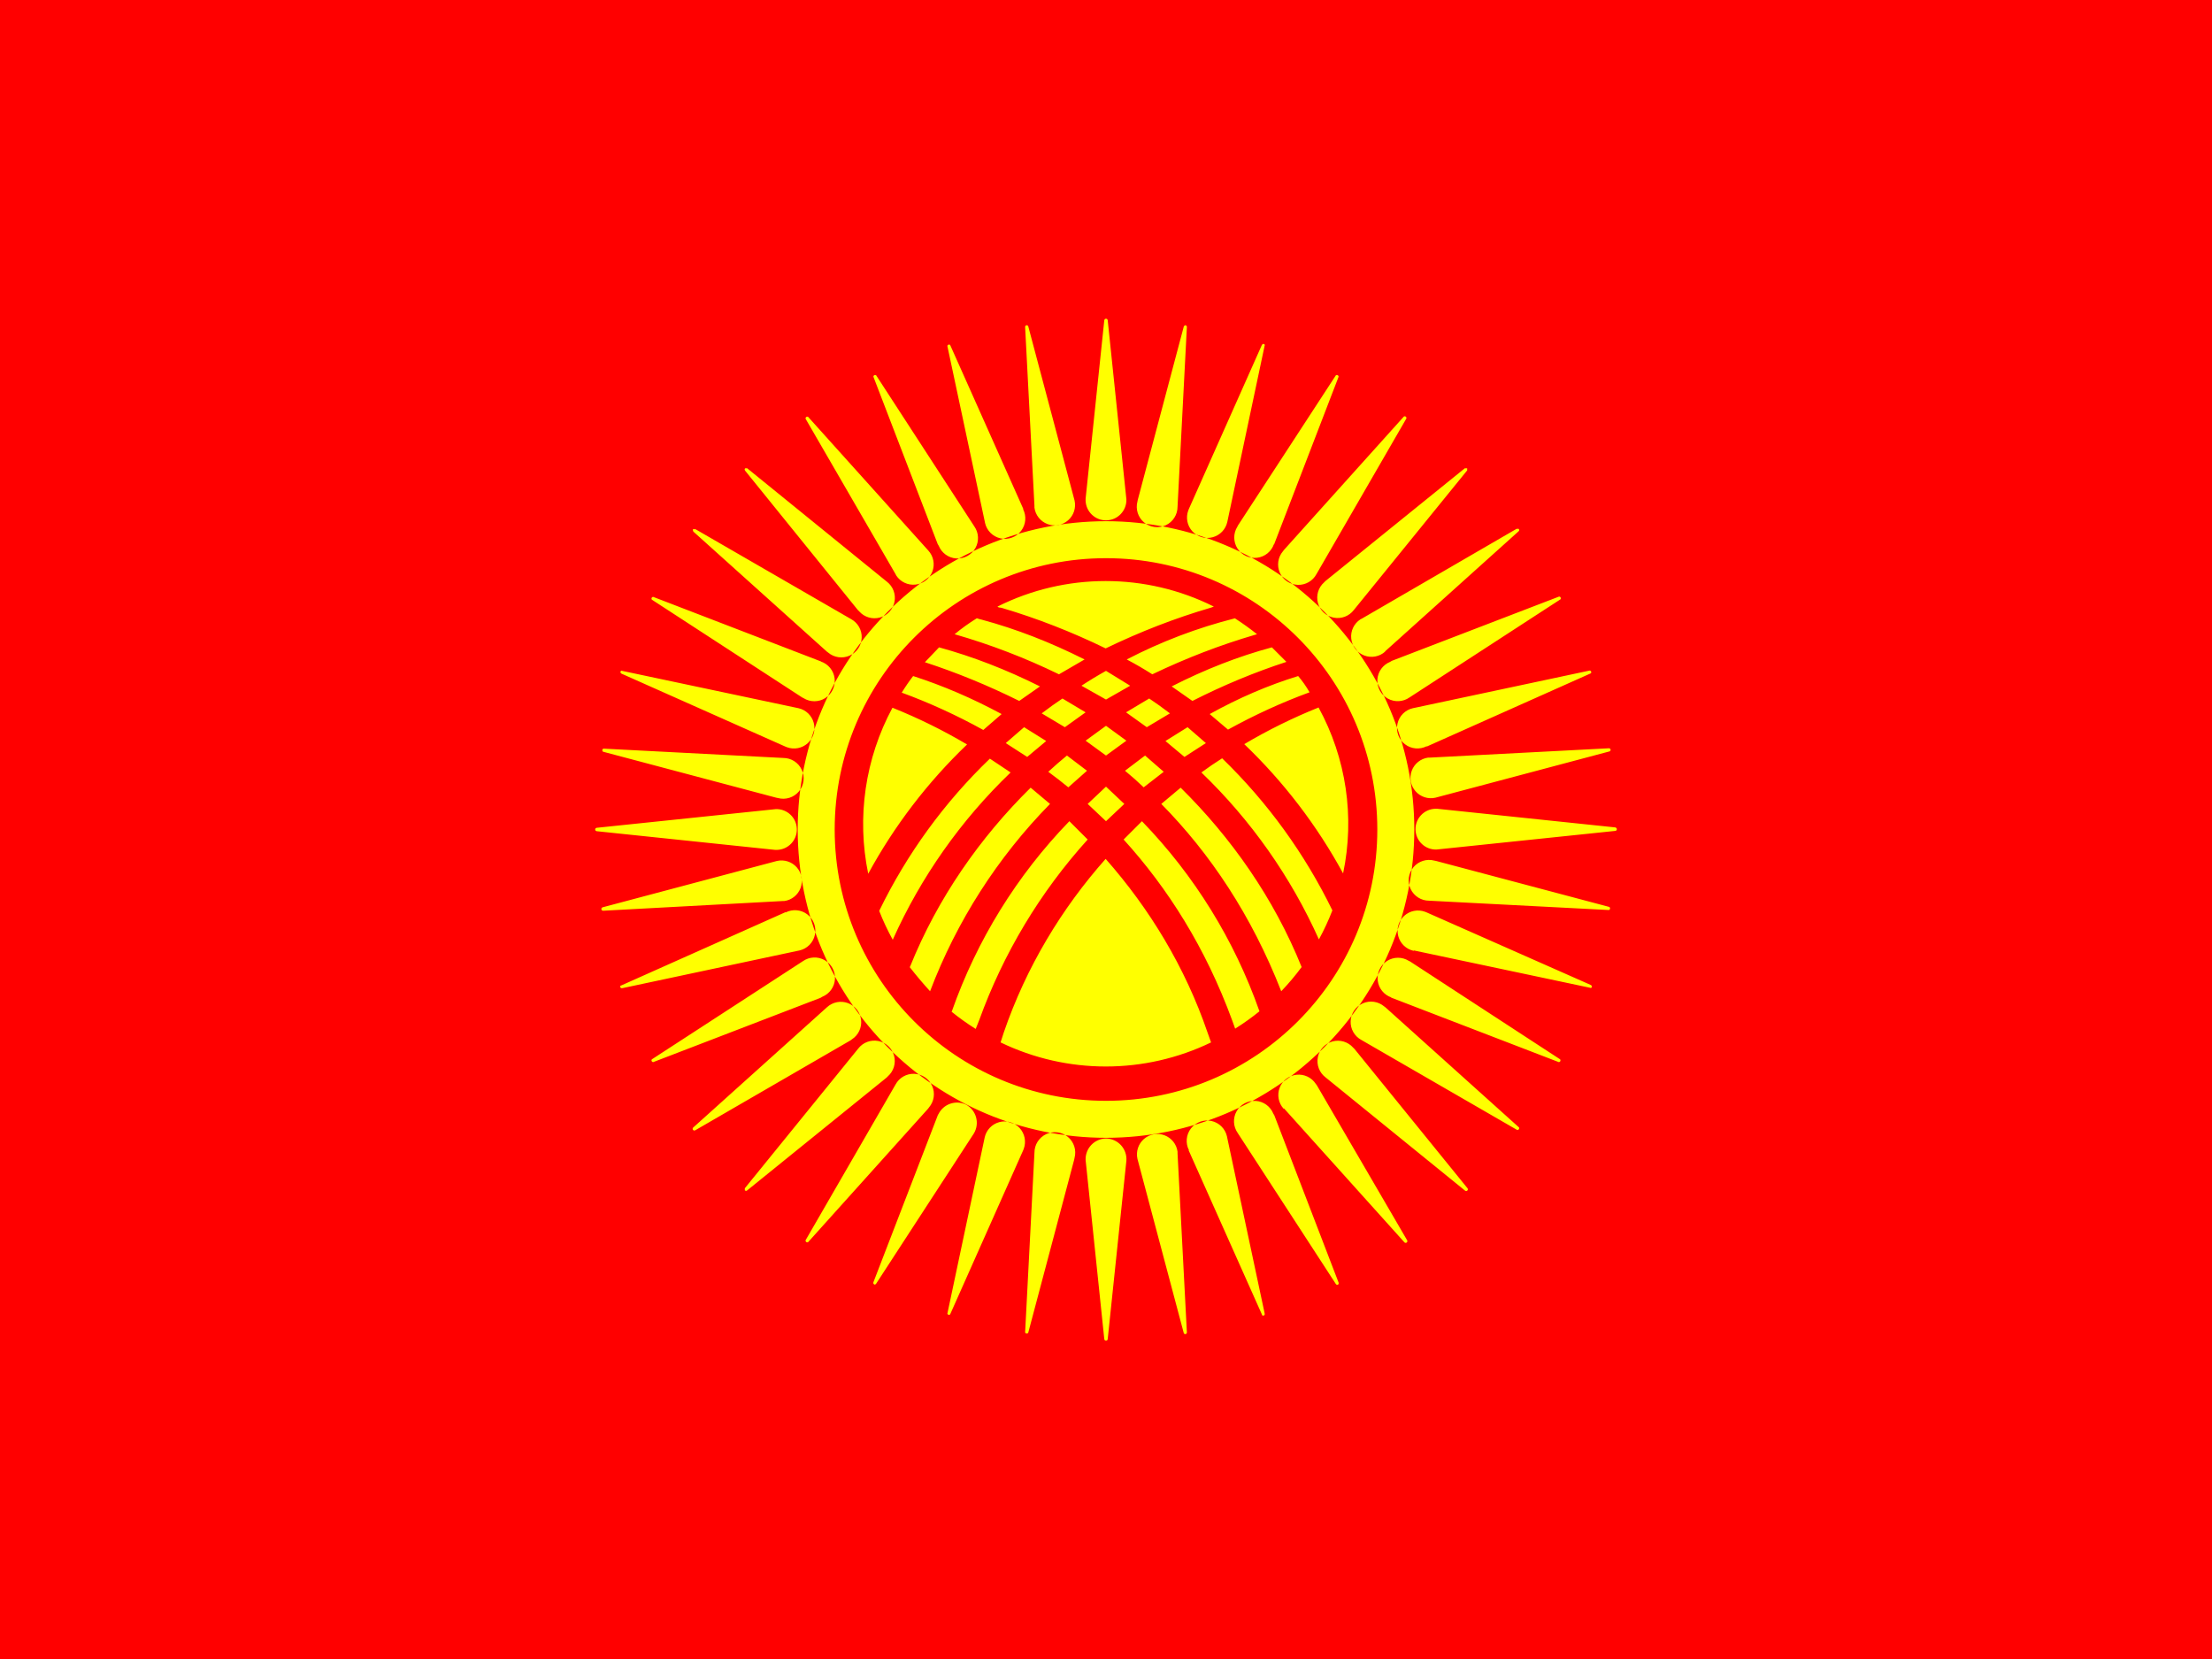
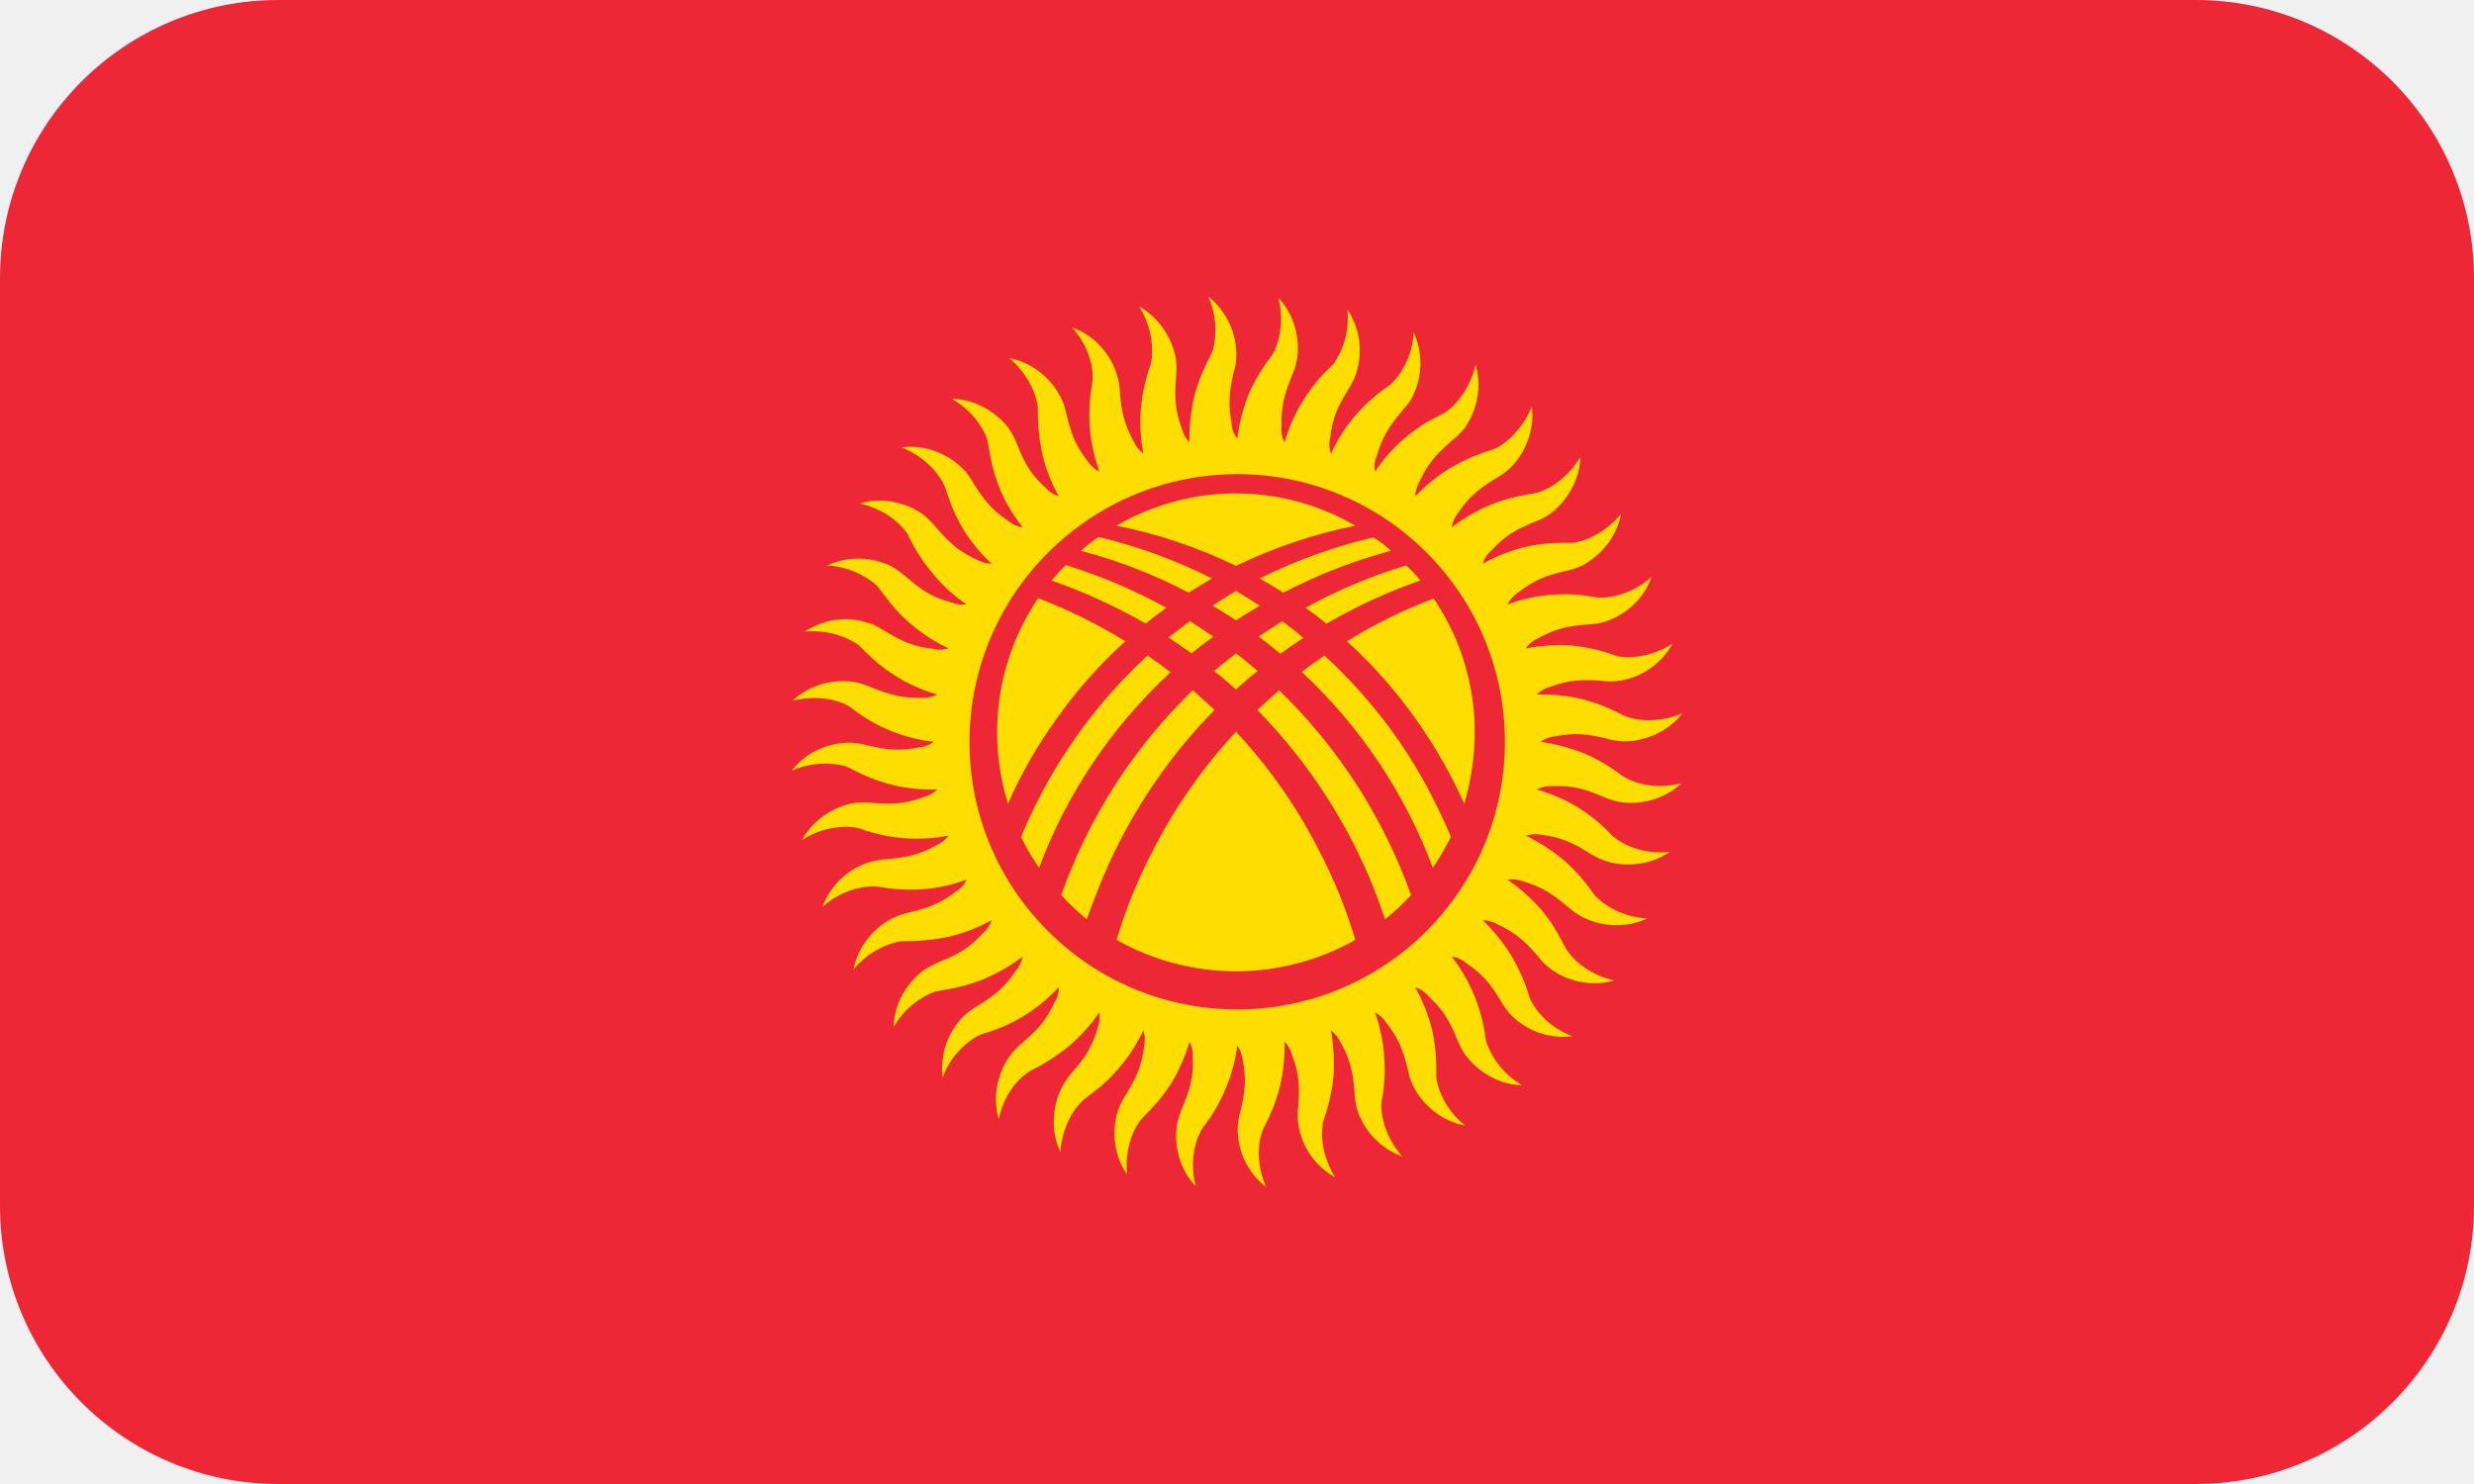
- <svg xmlns="http://www.w3.org/2000/svg" xml:space="preserve" id="flag-icons-kg" viewBox="0 0 640 480">
-   <path fill="red" d="M0 0h640v480H0Z" />
-   <path fill="#ff0" fill-rule="evenodd" d="m340.7 146.6 2.7-52q0-.4-.4-.5-.3 0-.5.4l-13.3 50.1-.1.5a5.9 5.9 0 1 0 11.6 1.5m14.4 4.4 10.8-51q.2-.3-.3-.5-.3 0-.5.3L344 147.2l-.2.5a5.9 5.9 0 1 0 11.3 3.3m13.5 6.6 18.7-48.6a.5.5 0 0 0-.8-.4L358.2 152l-.2.4a5.9 5.9 0 1 0 10.6 5m12.3 8.7 26-45a.5.5 0 0 0-.7-.6l-34.7 38.6-.3.4a5.9 5.9 0 1 0 9.7 6.6m10.8 10.4 32.8-40.4v-.6h-.7l-40.3 32.6-.4.4a5.9 5.9 0 1 0 8.6 8m9 12 38.7-34.8q.3-.3 0-.7h-.6L394 179l-.4.2a5.9 5.9 0 1 0 7.2 9.3m7 13.3 43.7-28.4a.5.5 0 0 0-.4-.8l-48.4 18.6-.5.3a5.9 5.9 0 1 0 5.6 10.3m5 14.2 47.5-21.2a.5.5 0 0 0-.3-.8l-50.7 10.8-.5.1a5.9 5.9 0 1 0 4 11m2.5 14.9 50.4-13.4q.3-.1.3-.5-.1-.4-.5-.4l-51.8 2.7h-.5a5.9 5.9 0 1 0 2.1 11.6m.3 15 51.8-5.4q.4-.1.4-.5 0-.3-.4-.5l-51.6-5.4h-.5a5.9 5.9 0 1 0 .3 11.8m-2.1 14.8 52 2.7a.5.5 0 0 0 .1-.9l-50.1-13.3-.5-.1a5.9 5.9 0 1 0-1.5 11.6m-4.4 14.4 51 10.8q.3.2.5-.3 0-.3-.3-.5l-47.5-21-.5-.2a5.9 5.9 0 1 0-3.3 11.3m-6.6 13.5 48.6 18.7a.5.5 0 0 0 .4-.8L408 278.2l-.4-.2a5.9 5.9 0 1 0-5 10.6m-8.7 12.3 45 26a.5.5 0 0 0 .6-.7l-38.6-34.7-.4-.3a5.9 5.9 0 1 0-6.6 9.7m-10.4 10.8 40.4 32.8a.5.5 0 0 0 .7-.7l-32.7-40.3-.4-.4a5.9 5.9 0 1 0-8 8.6m-12 9 34.8 38.7a.5.5 0 0 0 .8-.6L381 314l-.3-.4a5.9 5.9 0 1 0-9.3 7.2m-13.3 7 28.4 43.7q.2.3.6.2.3-.2.2-.6l-18.6-48.4-.3-.5a5.9 5.9 0 1 0-10.3 5.6m-14.2 5 21.2 47.5q.1.5.5.3.4 0 .3-.6l-10.8-50.7-.1-.5a5.9 5.9 0 1 0-11 4m-14.9 2.5 13.4 50.4q.1.3.5.3.4-.1.4-.5l-2.7-51.8v-.5a5.9 5.9 0 1 0-11.6 2.1m-15 .3 5.4 51.8a.5.5 0 0 0 1 0l5.4-51.6a6 6 0 0 0-5.9-6.4 6 6 0 0 0-5.9 6.2m-14.8-2.1-2.7 52a.5.5 0 0 0 .9.1l13.3-50.1.1-.5a5.9 5.9 0 1 0-11.6-1.5m-14.4-4.4-10.8 51a.5.5 0 0 0 .8.2l21.1-47.4.2-.5a5.9 5.9 0 1 0-11.3-3.3m-13.5-6.6L252.7 371q-.1.4.2.6t.6-.2l28.3-43.5a6 6 0 0 0-2.3-8.3 6 6 0 0 0-8 2.8m-12.4-8.6-26 45a.5.5 0 0 0 .7.6l34.7-38.6.3-.4a5.9 5.9 0 1 0-9.7-6.6m-10.8-10.4-32.8 40.4v.6q.4.3.7 0l40.3-32.6.4-.4a5.9 5.9 0 1 0-8.6-8m-9-12-38.7 34.8a.5.5 0 0 0 .6.8l44.9-26 .4-.3a5.9 5.9 0 1 0-7.2-9.3m-7-13.3-43.7 28.4a.5.5 0 0 0 .4.8l48.4-18.6.5-.3a5.9 5.9 0 1 0-5.6-10.3m-5-14.2-47.5 21.2q-.5.1-.3.5 0 .4.6.3l50.7-10.8.5-.1a5.9 5.9 0 1 0-4-11m-2.5-14.9-50.4 13.4a.5.5 0 0 0 .2 1l51.8-2.8h.5a5.9 5.9 0 1 0-2.1-11.6m-.3-15-51.8 5.4a.5.5 0 0 0 0 1l51.6 5.4h.5a5.9 5.9 0 1 0-.3-11.8m2.1-14.8-52-2.7a.5.5 0 0 0-.1.9l50.1 13.3.5.1a5.9 5.9 0 1 0 1.5-11.6m4.4-14.4-51-10.8q-.3-.2-.5.3 0 .3.3.5l47.4 21.1.5.2a5.9 5.9 0 1 0 3.3-11.3m6.6-13.5L189 172.7a.5.5 0 0 0-.4.8l43.5 28.3.4.2a5.9 5.9 0 1 0 5-10.6m8.7-12.3-45-26h-.7q-.1.3.1.7l38.6 34.7.4.3a5.9 5.9 0 1 0 6.6-9.7m10.4-10.8-40.4-32.8h-.6q-.3.3 0 .7l32.6 40.3.4.4a5.9 5.9 0 1 0 8-8.6m12-9-34.8-38.7a.5.5 0 0 0-.7.6l26 44.9.2.4a5.9 5.9 0 1 0 9.3-7.2m13.3-7-28.4-43.7a.5.5 0 0 0-.8.4l18.6 48.4.3.5a5.9 5.9 0 1 0 10.3-5.6m14.2-5-21.2-47.5a.5.5 0 0 0-.8.3l10.8 50.7.1.5a5.9 5.9 0 1 0 11-4m14.9-2.5-13.4-50.4q-.1-.3-.5-.3-.4.1-.4.5l2.7 51.8v.5a5.9 5.9 0 1 0 11.6-2.1m15-.3-5.4-51.8a.5.5 0 0 0-1 0l-5.4 51.6v.5a5.9 5.9 0 1 0 11.8-.3m-5.9 6.3a89.2 89.2 0 1 1 0 178.4 89.2 89.2 0 0 1 0-178.4m0 10.7a78.5 78.5 0 1 1 0 157 78.5 78.5 0 0 1 0-157m-65.6 102a155 155 0 0 1 32-44l6 4a155 155 0 0 0-34.1 48.4 70 70 0 0 1-3.9-8.3m71.1-40.6q2.8 2.3 5.4 4.8l5.8-4.5-5.4-4.7zm-11.4-8.7 5.9 4.3 5.9-4.3-5.9-4.3zm.6 18.3 5.3 5 5.3-5-5.3-5zm-11.4-9.3q3 2.2 5.8 4.5l5.4-4.8-5.8-4.4q-2.7 2.2-5.4 4.7m35.2-16.9q-3-2.3-6-4.3l-6.7 4 6 4.3zm10.4 8.6-5.3-4.6-6.4 4 5.5 4.6zm-36-16.6q3.5-2.3 7.1-4.3l7 4.3-7 4zm-11.5 8q3-2.3 6-4.3l6.7 4-6 4.3zM291 215l5.3-4.6 6.4 4-5.5 4.6zm-32.7-10.2a157 157 0 0 1 21.5 10.6 153 153 0 0 0-28.6 37.4 71 71 0 0 1 7-48m6-9.2q13 4.2 25.6 11l-5.3 4.6q-11.6-6.4-23.6-10.8 1.6-2.6 3.3-4.8m7.5-8.3q14.6 4 29.2 11.3l-6 4.2q-13.5-6.7-27.3-11.2zm11-8.4.6.2.8.2q14.8 4 29.7 11.5l-7.4 4.3a187 187 0 0 0-30.2-11.6q3-2.5 6.4-4.6m68.6-3.4-.8.3q-15.4 4.5-30.5 11.8-14.8-7.2-30-11.7l-.5-.1q-.5 0-.8-.3a70 70 0 0 1 62.6 0m12.5 8-.7.2q-15 4.4-29.6 11.4-3.6-2.3-7.4-4.3a145 145 0 0 1 31.3-11.9q3.4 2.2 6.4 4.6m8.5 8q-13.8 4.5-27.2 11.3l-6-4.2q14.5-7.4 29-11.3zm6.7 8.8q-12 4.4-23.6 10.8l-5.3-4.5q12.6-7 25.6-11 1.8 2.1 3.3 4.7m9.7 52.4a153 153 0 0 0-28.6-37.4 157 157 0 0 1 21.5-10.6 70 70 0 0 1 7.1 48m-7 19.1a155 155 0 0 0-34-48.3q3-2.2 6-4.1a157 157 0 0 1 31.9 44 70 70 0 0 1-3.9 8.4m-10.9 15c-8.6-22-20.6-39.9-34.7-54.2l5.6-4.7c14.6 14.4 27 32 35 51.9a71 71 0 0 1-5.9 7m-13.3 10.9-.9-2.5c-7.7-21-18.6-38.2-31.4-52.3l5.3-5.3a151 151 0 0 1 34 55 71 71 0 0 1-7 5m-67.9 4 .9-2.8c6.5-19 16.8-36 29.5-50.3 12.7 14.4 23 31.3 29.5 50.3l1 2.8a70 70 0 0 1-60.9 0m-14.1-9a151 151 0 0 1 34-55l5.3 5.3a158 158 0 0 0-31.4 52.3l-1 2.5a70 70 0 0 1-7-5m-12-13c8-19.9 20.3-37.4 34.9-51.8l5.6 4.7a157 157 0 0 0-34.7 54.2q-3.1-3.4-5.9-7" />
+ <svg xmlns="http://www.w3.org/2000/svg" viewBox="0 0 1000 600">
+   <defs>
+     <mask id="fa-flag-rounded-kg" maskUnits="userSpaceOnUse" x="0.0" y="0.0" width="1000.0" height="600.0">
+       <rect x="0.0" y="0.0" width="1000.0" height="600.0" rx="112.5" ry="112.5" fill="#fff" />
+     </mask>
+   </defs>
+   <g mask="url(#fa-flag-rounded-kg)">
+     <path d="M0 0h1000v600H0z" fill="#ee2737" />
+     <path d="M454.869 259.272a212.984 212.984 0 0 0-35.225-17.443 96.751 96.751 0 0 0-16.6 54.36 95.623 95.623 0 0 0 4.4 28.79 183.176 183.176 0 0 1 19.306-33.87 188.2 188.2 0 0 1 28.112-31.837zm-29.806-24.556a227.569 227.569 0 0 1 38.1 17.443c2.71-2.37 5.588-4.4 8.3-6.435a220.4 220.4 0 0 0-40.644-17.274 66.644 66.644 0 0 0-5.756 6.266zm11.855-12.023a205.352 205.352 0 0 1 43.522 16.934c3.218-2.032 6.436-3.9 9.484-5.757a209.853 209.853 0 0 0-45.894-16.77 57.418 57.418 0 0 0-7.112 5.593zm14.394-10.161a200.127 200.127 0 0 1 48.265 16.257 205.183 205.183 0 0 1 48.264-16.257 95.84 95.84 0 0 0-96.529 0zm103.81 4.742a209.362 209.362 0 0 0-45.893 16.6q4.8 2.786 9.484 5.757a212.648 212.648 0 0 1 43.522-16.934 43.84 43.84 0 0 0-7.112-5.42zm13.21 11.346a213.242 213.242 0 0 0-40.644 17.1q4.341 3.075 8.468 6.435a219.876 219.876 0 0 1 37.934-17.443 39.13 39.13 0 0 0-5.758-6.1zM579.509 242a198.143 198.143 0 0 0-35.055 17.274 195.967 195.967 0 0 1 28.112 31.837 204.792 204.792 0 0 1 19.3 33.87 102.057 102.057 0 0 0 4.234-28.79 95.8 95.8 0 0 0-16.6-54.19zm-8.3 66.385a203.994 203.994 0 0 0-35.9-43.353c-3.048 2.2-6.266 4.4-9.145 6.6a208.151 208.151 0 0 1 53.006 79.255 104.379 104.379 0 0 0 7.282-12.532 227.025 227.025 0 0 0-15.241-29.974zm-53.684-44.03c3.049-2.2 6.1-4.4 9.315-6.436-2.71-2.37-5.589-4.572-8.468-6.774-3.217 2.032-6.435 4.064-9.653 6.266h.17c2.879 2.2 5.758 4.572 8.636 6.943zM499.577 250.8c3.217-2.032 6.6-4.064 9.652-5.927-3.217-2.032-6.435-4.064-9.652-5.927-3.218 1.863-6.266 3.9-9.484 5.927 3.218 1.867 6.266 3.899 9.484 5.927zm-9.145 6.6c-3.218-2.2-6.266-4.234-9.484-6.266l-8.636 6.6c3.217 2.2 6.265 4.233 9.314 6.435q4.293-3.514 8.806-6.76zm9.145 6.774c-2.88 2.2-5.758 4.572-8.806 7.113 3.048 2.37 5.927 4.91 8.806 7.45 2.879-2.54 5.757-5.08 8.806-7.45-2.883-2.362-5.758-4.903-8.806-7.104zm0 31.668a213.908 213.908 0 0 0-33.362 47.587 204.883 204.883 0 0 0-14.9 36.579 98.054 98.054 0 0 0 96.529 0 204.923 204.923 0 0 0-14.9-36.58 208.55 208.55 0 0 0-33.361-47.586zm-55.885 64.183a216.307 216.307 0 0 1 47.248-72.99c-2.88-2.709-5.758-5.249-8.806-7.958a214.083 214.083 0 0 0-53.176 82.81 94.385 94.385 0 0 0 10.33 9.823c1.356-3.895 2.88-7.79 4.4-11.685zm64.521-72.99a219.329 219.329 0 0 1 47.418 72.99c1.524 3.895 2.879 7.79 4.233 11.685a96.1 96.1 0 0 0 10.5-9.822 216.39 216.39 0 0 0-53.345-82.811c-3.048 2.71-5.927 5.25-8.806 7.959zm-88.23 63.845a205.977 205.977 0 0 1 53.175-79.08q-4.551-3.529-9.314-6.774a209.336 209.336 0 0 0-35.9 43.522 215.033 215.033 0 0 0-15.24 29.805 92.591 92.591 0 0 0 7.281 12.532zm80.1-159.187a108.214 108.214 0 1 1-108.212 108.222A108.411 108.411 0 0 1 500.085 191.7zm47.756-23.709a64.006 64.006 0 0 0-9.822 15.41 10.268 10.268 0 0 1-.34-6.434c.848-7.79 3.05-12.532 7.114-19.137 1.354-2.37 2.71-4.4 3.386-6.943a29.569 29.569 0 0 0-3.556-25.74 32.8 32.8 0 0 1-4.91 21 9.883 9.883 0 0 1-1.694 2.033 64.124 64.124 0 0 0-11.347 13.886 66.348 66.348 0 0 0-7.451 16.765 10.154 10.154 0 0 1-1.185-6.1c-.34-7.96 1.016-12.87 3.9-20.152a29.348 29.348 0 0 0 2.37-7.452c1.186-7.79-.846-17.781-7.62-24.725a32.732 32.732 0 0 1-1.524 21.508 25.107 25.107 0 0 1-1.355 2.2 72.819 72.819 0 0 0-9.145 15.41 74.049 74.049 0 0 0-4.572 17.782 9.719 9.719 0 0 1-2.2-5.927c-1.524-7.79-1.016-12.87.678-20.49a23.172 23.172 0 0 0 1.185-7.622A29.922 29.922 0 0 0 488.4 119.9a33.264 33.264 0 0 1 1.862 21.677c-.338.677-.677 1.524-1.016 2.2-2.032 4.234-4.4 8.3-6.6 16.766a73.969 73.969 0 0 0-1.863 18.29 12.98 12.98 0 0 1-3.048-5.42c-2.71-7.62-3.049-12.531-2.371-20.49a38.12 38.12 0 0 0 0-7.621c-1.355-7.96-6.435-16.766-14.9-21.338a33.207 33.207 0 0 1 5.08 21l-.507 2.54a72.925 72.925 0 0 0-3.895 17.612 65.576 65.576 0 0 0 1.016 18.29 12.57 12.57 0 0 1-3.9-4.911c-3.895-7.113-4.911-12.024-5.589-19.814a23.306 23.306 0 0 0-1.355-7.62c-2.37-7.621-8.806-15.58-17.95-18.629 5.927 6.6 8.3 14.225 8.3 19.814a12.767 12.767 0 0 1-.17 2.54 74.437 74.437 0 0 0-1.016 17.951 71.985 71.985 0 0 0 3.9 17.95 12.469 12.469 0 0 1-4.742-4.233c-4.91-6.266-6.6-11.007-8.467-18.628a29.783 29.783 0 0 0-2.54-7.451c-3.557-6.944-11.177-13.887-20.66-15.58 6.773 5.757 10.33 13.04 11.346 18.458a12.846 12.846 0 0 1 .169 2.54 83.487 83.487 0 0 0 1.863 17.952 65.417 65.417 0 0 0 6.6 16.934 12.125 12.125 0 0 1-5.25-3.387c-5.927-5.419-8.467-9.822-11.346-17.1a33.571 33.571 0 0 0-3.556-6.943c-4.742-6.266-13.21-11.854-23.031-12.024 7.79 4.573 12.362 11.008 14.225 16.258l.508 2.54c.847 4.572 1.355 9.314 4.572 17.443a65.848 65.848 0 0 0 9.314 15.75 11.651 11.651 0 0 1-5.757-2.541c-6.6-4.4-9.823-8.467-14.056-15.072a23.853 23.853 0 0 0-4.573-6.266c-5.588-5.588-14.9-9.822-24.555-8.467 8.3 3.387 13.886 9.144 16.6 14.056.339.677.677 1.524 1.016 2.37 1.524 4.234 2.71 8.807 7.113 16.427a67.506 67.506 0 0 0 11.685 14.225 13.8 13.8 0 0 1-6.1-1.693c-7.282-3.387-11.007-6.774-16.088-12.7a43.648 43.648 0 0 0-5.588-5.589c-6.436-4.572-16.258-7.282-25.572-4.4 8.806 2.032 15.241 6.774 18.459 11.177a5.989 5.989 0 0 1 1.355 2.2 72.624 72.624 0 0 0 9.822 15.072 62.541 62.541 0 0 0 13.548 12.362 12.172 12.172 0 0 1-6.266-.847c-7.62-2.032-11.854-4.91-17.782-9.991a42.4 42.4 0 0 0-6.265-4.572 30.439 30.439 0 0 0-26.08-.34 33.142 33.142 0 0 1 20.152 8.13 21.069 21.069 0 0 1 1.524 2.032c2.88 3.556 5.42 7.62 12.024 13.378a69.273 69.273 0 0 0 15.41 9.992 11.186 11.186 0 0 1-6.265.17c-7.96-.848-12.532-3.05-19.306-7.114-2.37-1.354-4.4-2.71-6.943-3.387a29.214 29.214 0 0 0-25.572 3.557 33.1 33.1 0 0 1 21 4.91 8.92 8.92 0 0 1 1.862 1.694c3.387 3.218 6.605 6.774 13.887 11.347a63.269 63.269 0 0 0 16.765 7.451 11.6 11.6 0 0 1-6.1 1.355c-7.96.17-12.87-1.186-20.152-4.065a29.348 29.348 0 0 0-7.452-2.37c-7.79-1.186-17.781.846-24.725 7.62 8.637-2.2 16.6-.847 21.508 1.524a25.107 25.107 0 0 1 2.2 1.355 65.712 65.712 0 0 0 33.192 13.717 9.637 9.637 0 0 1-5.757 2.2c-7.96 1.693-12.87 1.016-20.66-.678a28.669 28.669 0 0 0-7.622-1.185c-7.959 0-17.442 3.556-23.2 11.346a32.716 32.716 0 0 1 21.507-1.862c.847.338 1.524.677 2.37 1.016a72.4 72.4 0 0 0 16.766 6.6 71.521 71.521 0 0 0 18.12 1.863 12.97 12.97 0 0 1-5.419 3.048c-7.451 2.71-12.531 3.049-20.321 2.371a39.836 39.836 0 0 0-7.79 0c-7.79 1.355-16.6 6.435-21.169 15.072a32 32 0 0 1 21-5.25c.846.17 1.523.339 2.37.508a66.758 66.758 0 0 0 35.9 2.879 12.57 12.57 0 0 1-4.911 3.9c-6.943 3.895-12.024 4.911-19.814 5.589a37.707 37.707 0 0 0-7.62 1.355 29.558 29.558 0 0 0-18.629 17.95 32.612 32.612 0 0 1 19.983-8.3 12.762 12.762 0 0 1 2.54.17 73.086 73.086 0 0 0 17.951 1.016 62.916 62.916 0 0 0 17.782-3.9 10.208 10.208 0 0 1-4.234 4.742c-6.266 4.91-11.007 6.6-18.628 8.467a28.622 28.622 0 0 0-7.282 2.54 29.7 29.7 0 0 0-15.58 20.66 32.675 32.675 0 0 1 18.29-11.346 12.836 12.836 0 0 1 2.54-.169 82.544 82.544 0 0 0 17.95-1.863 68.517 68.517 0 0 0 17.1-6.6 11.645 11.645 0 0 1-3.557 5.25c-5.419 5.927-9.822 8.467-17.1 11.346a51.654 51.654 0 0 0-6.774 3.556c-6.435 4.742-12.023 13.21-12.193 23.031a32.483 32.483 0 0 1 16.427-14.225c.847-.17 1.524-.339 2.37-.508 4.573-.847 9.315-1.355 17.444-4.572a74.691 74.691 0 0 0 15.918-9.145 12.188 12.188 0 0 1-2.71 5.588c-4.4 6.6-8.3 9.823-15.071 14.056a31.062 31.062 0 0 0-6.266 4.573 29.842 29.842 0 0 0-8.3 24.555 32.5 32.5 0 0 1 13.887-16.6c.846-.339 1.524-.677 2.37-1.016a65.767 65.767 0 0 0 16.427-7.113 67.506 67.506 0 0 0 14.225-11.685 10.449 10.449 0 0 1-1.693 6.1c-3.387 7.282-6.774 11.007-12.7 16.088a33.818 33.818 0 0 0-5.42 5.588c-4.572 6.436-7.281 16.258-4.4 25.572 1.862-8.806 6.6-15.241 11.177-18.459a14.1 14.1 0 0 1 2.032-1.355 77.442 77.442 0 0 0 15.241-9.822 67.248 67.248 0 0 0 12.193-13.548 13.743 13.743 0 0 1-.677 6.266c-2.2 7.62-4.911 11.854-10.161 17.782a28.794 28.794 0 0 0-4.4 6.435c-3.556 7.112-4.742 17.1-.508 25.91.677-8.975 4.4-16.088 8.3-19.983a8.9 8.9 0 0 1 1.863-1.694c3.725-2.878 7.62-5.419 13.378-12.023a69.273 69.273 0 0 0 9.992-15.41 12.884 12.884 0 0 1 .338 6.265c-1.016 7.96-3.048 12.532-7.112 19.306a29.951 29.951 0 0 0-3.557 6.943c-2.37 7.62-1.862 17.781 3.726 25.74-.847-8.975 1.694-16.6 4.911-21.168a18.02 18.02 0 0 1 1.524-1.862c3.218-3.387 6.774-6.605 11.516-13.887a69.983 69.983 0 0 0 7.282-16.765 11.6 11.6 0 0 1 1.355 6.1c.338 7.96-1.016 12.87-4.065 20.152a38.155 38.155 0 0 0-2.37 7.452c-1.186 7.79.846 17.781 7.62 24.725-2.2-8.637-.847-16.6 1.694-21.508a9.1 9.1 0 0 1 1.185-2.2 64.507 64.507 0 0 0 9.145-15.58 62.869 62.869 0 0 0 4.742-17.612 12.444 12.444 0 0 1 2.2 5.757c1.524 7.96 1.016 12.87-.847 20.66a28.669 28.669 0 0 0-1.185 7.622 29.551 29.551 0 0 0 11.516 23.2c-3.557-8.128-3.557-16.088-1.863-21.507a13.266 13.266 0 0 1 .847-2.37 72.4 72.4 0 0 0 6.6-16.766 71.521 71.521 0 0 0 1.863-18.12 11.374 11.374 0 0 1 3.048 5.419c2.88 7.451 3.049 12.531 2.54 20.49a23.036 23.036 0 0 0 0 7.621 29.518 29.518 0 0 0 14.9 21.338c-4.742-7.62-5.927-15.58-5.08-21a6.788 6.788 0 0 1 .508-2.54 73.022 73.022 0 0 0 3.895-17.612 82.079 82.079 0 0 0-1.016-18.29 14.327 14.327 0 0 1 3.895 4.911c3.895 6.943 4.91 12.024 5.588 19.814a28.649 28.649 0 0 0 1.186 7.62 29.838 29.838 0 0 0 18.12 18.629c-5.927-6.774-8.3-14.395-8.468-19.983a12.762 12.762 0 0 1 .17-2.54 65.456 65.456 0 0 0 1.016-17.951 68.014 68.014 0 0 0-3.726-17.782 11.926 11.926 0 0 1 4.573 4.234c4.91 6.266 6.773 11.007 8.636 18.628a28.216 28.216 0 0 0 2.371 7.282c3.726 7.113 11.177 13.887 20.83 15.58a32.143 32.143 0 0 1-11.516-18.29 12.836 12.836 0 0 1-.169-2.54 71.544 71.544 0 0 0-1.694-17.95 70.172 70.172 0 0 0-6.773-17.1 10.815 10.815 0 0 1 5.25 3.557c5.927 5.419 8.467 9.822 11.515 17.1a28.917 28.917 0 0 0 3.556 6.774c4.742 6.435 13.21 12.023 22.862 12.193a32.882 32.882 0 0 1-14.056-16.427 12.511 12.511 0 0 1-.677-2.37 67.988 67.988 0 0 0-4.572-17.444 64.281 64.281 0 0 0-9.145-15.75 10.327 10.327 0 0 1 5.758 2.541c6.6 4.4 9.822 8.3 13.886 15.072a32.987 32.987 0 0 0 4.573 6.266 29.842 29.842 0 0 0 24.555 8.3c-8.3-3.218-13.886-8.975-16.427-13.887a7.182 7.182 0 0 1-1.016-2.37 75.232 75.232 0 0 0-7.282-16.427 71.444 71.444 0 0 0-11.515-14.225 12.82 12.82 0 0 1 6.1 1.693c7.113 3.387 11.008 6.774 16.088 12.7a27.422 27.422 0 0 0 5.42 5.42 30.107 30.107 0 0 0 25.57 4.572c-8.636-2.032-15.071-6.774-18.458-11.347a14.1 14.1 0 0 1-1.355-2.032c-2.2-4.064-4.064-8.467-9.653-15.241a74.309 74.309 0 0 0-13.717-12.193 13.521 13.521 0 0 1 6.266.677c7.62 2.2 11.854 5.08 17.95 10.161a32.128 32.128 0 0 0 6.267 4.4c7.112 3.556 17.1 4.742 25.91.508-8.975-.677-15.919-4.4-19.983-8.3a8.9 8.9 0 0 1-1.694-1.863 72.18 72.18 0 0 0-11.854-13.378 78.442 78.442 0 0 0-15.41-9.992 12.753 12.753 0 0 1 6.265-.338c7.79 1.016 12.532 3.048 19.137 7.282a37.616 37.616 0 0 0 6.943 3.387c7.62 2.37 17.781 1.862 25.74-3.726-8.975.847-16.426-1.694-21-4.911l-2.033-1.524a69.024 69.024 0 0 0-13.884-11.523 67.01 67.01 0 0 0-16.766-7.282 11.994 11.994 0 0 1 6.1-1.355c8.129-.338 13.04 1.016 20.152 4.065a38.155 38.155 0 0 0 7.452 2.37c7.79 1.186 17.781-.846 24.725-7.62-8.637 2.2-16.427.847-21.508-1.694a13.935 13.935 0 0 1-2.2-1.185 72.819 72.819 0 0 0-15.41-9.145 79.119 79.119 0 0 0-17.782-4.742 12.41 12.41 0 0 1 5.927-2.2c7.79-1.524 12.87-1.016 20.49.847a28.669 28.669 0 0 0 7.622 1.185A30.46 30.46 0 0 0 680.1 288.4c-8.3 3.387-16.258 3.387-21.508 1.693a9.806 9.806 0 0 1-2.37-.847c-4.234-2.032-8.3-4.4-16.766-6.6a73.008 73.008 0 0 0-18.29-1.863 11.382 11.382 0 0 1 5.42-3.048c7.62-2.88 12.7-3.049 20.49-2.54a24.069 24.069 0 0 0 7.79 0 29.554 29.554 0 0 0 21.17-14.9c-7.621 4.742-15.411 5.927-21 5.25a14.137 14.137 0 0 1-2.54-.678 73.256 73.256 0 0 0-17.443-3.9 74.033 74.033 0 0 0-18.29 1.186 10.812 10.812 0 0 1 4.912-4.065c6.943-3.9 11.854-4.91 19.644-5.588a28.649 28.649 0 0 0 7.62-1.186c7.621-2.54 15.58-8.806 18.629-18.12a32.169 32.169 0 0 1-19.814 8.468 12.767 12.767 0 0 1-2.54-.17c-4.573-.677-9.314-1.693-17.951-1.016a65.05 65.05 0 0 0-17.95 3.9 12.469 12.469 0 0 1 4.233-4.742c6.266-4.91 11.007-6.773 18.628-8.636a29.383 29.383 0 0 0 7.451-2.371c6.944-3.726 13.887-11.177 15.58-20.83-5.757 6.943-12.87 10.5-18.459 11.516a12.836 12.836 0 0 1-2.54.169 69.777 69.777 0 0 0-17.781 1.694 65.31 65.31 0 0 0-17.1 6.773 10.465 10.465 0 0 1 3.387-5.25c5.419-5.927 9.822-8.467 17.1-11.515a26.949 26.949 0 0 0 6.943-3.556c6.266-4.742 11.854-13.21 12.024-22.862-4.573 7.62-11.008 12.193-16.258 14.056a14.111 14.111 0 0 1-2.54.677c-4.572.847-9.314 1.355-17.443 4.572a71.108 71.108 0 0 0-15.75 9.145 12.344 12.344 0 0 1 2.541-5.758c4.4-6.6 8.467-9.822 15.072-13.886a28.412 28.412 0 0 0 6.266-4.573c5.588-5.588 9.822-14.9 8.467-24.555-3.387 8.3-9.144 13.886-14.056 16.6a11.78 11.78 0 0 1-2.2.847 79.394 79.394 0 0 0-16.6 7.282 71.444 71.444 0 0 0-14.225 11.515 13.751 13.751 0 0 1 1.693-5.927c3.387-7.282 6.774-11.007 12.7-16.257a33.783 33.783 0 0 0 5.589-5.42c4.572-6.435 7.282-16.257 4.4-25.57-2.033 8.636-6.774 15.071-11.177 18.458a9.625 9.625 0 0 1-2.2 1.355c-4.064 2.2-8.467 4.064-15.072 9.653a63.753 63.753 0 0 0-12.186 13.706 10.309 10.309 0 0 1 .678-6.266c2.2-7.62 4.91-11.854 9.991-17.95 1.694-2.033 3.387-3.727 4.572-6.267a30.062 30.062 0 0 0 .34-25.91 31.664 31.664 0 0 1-8.13 19.983 17 17 0 0 1-1.862 1.694 68.229 68.229 0 0 0-13.548 12.023z" fill="#fedd00" />
+   </g>
</svg>
